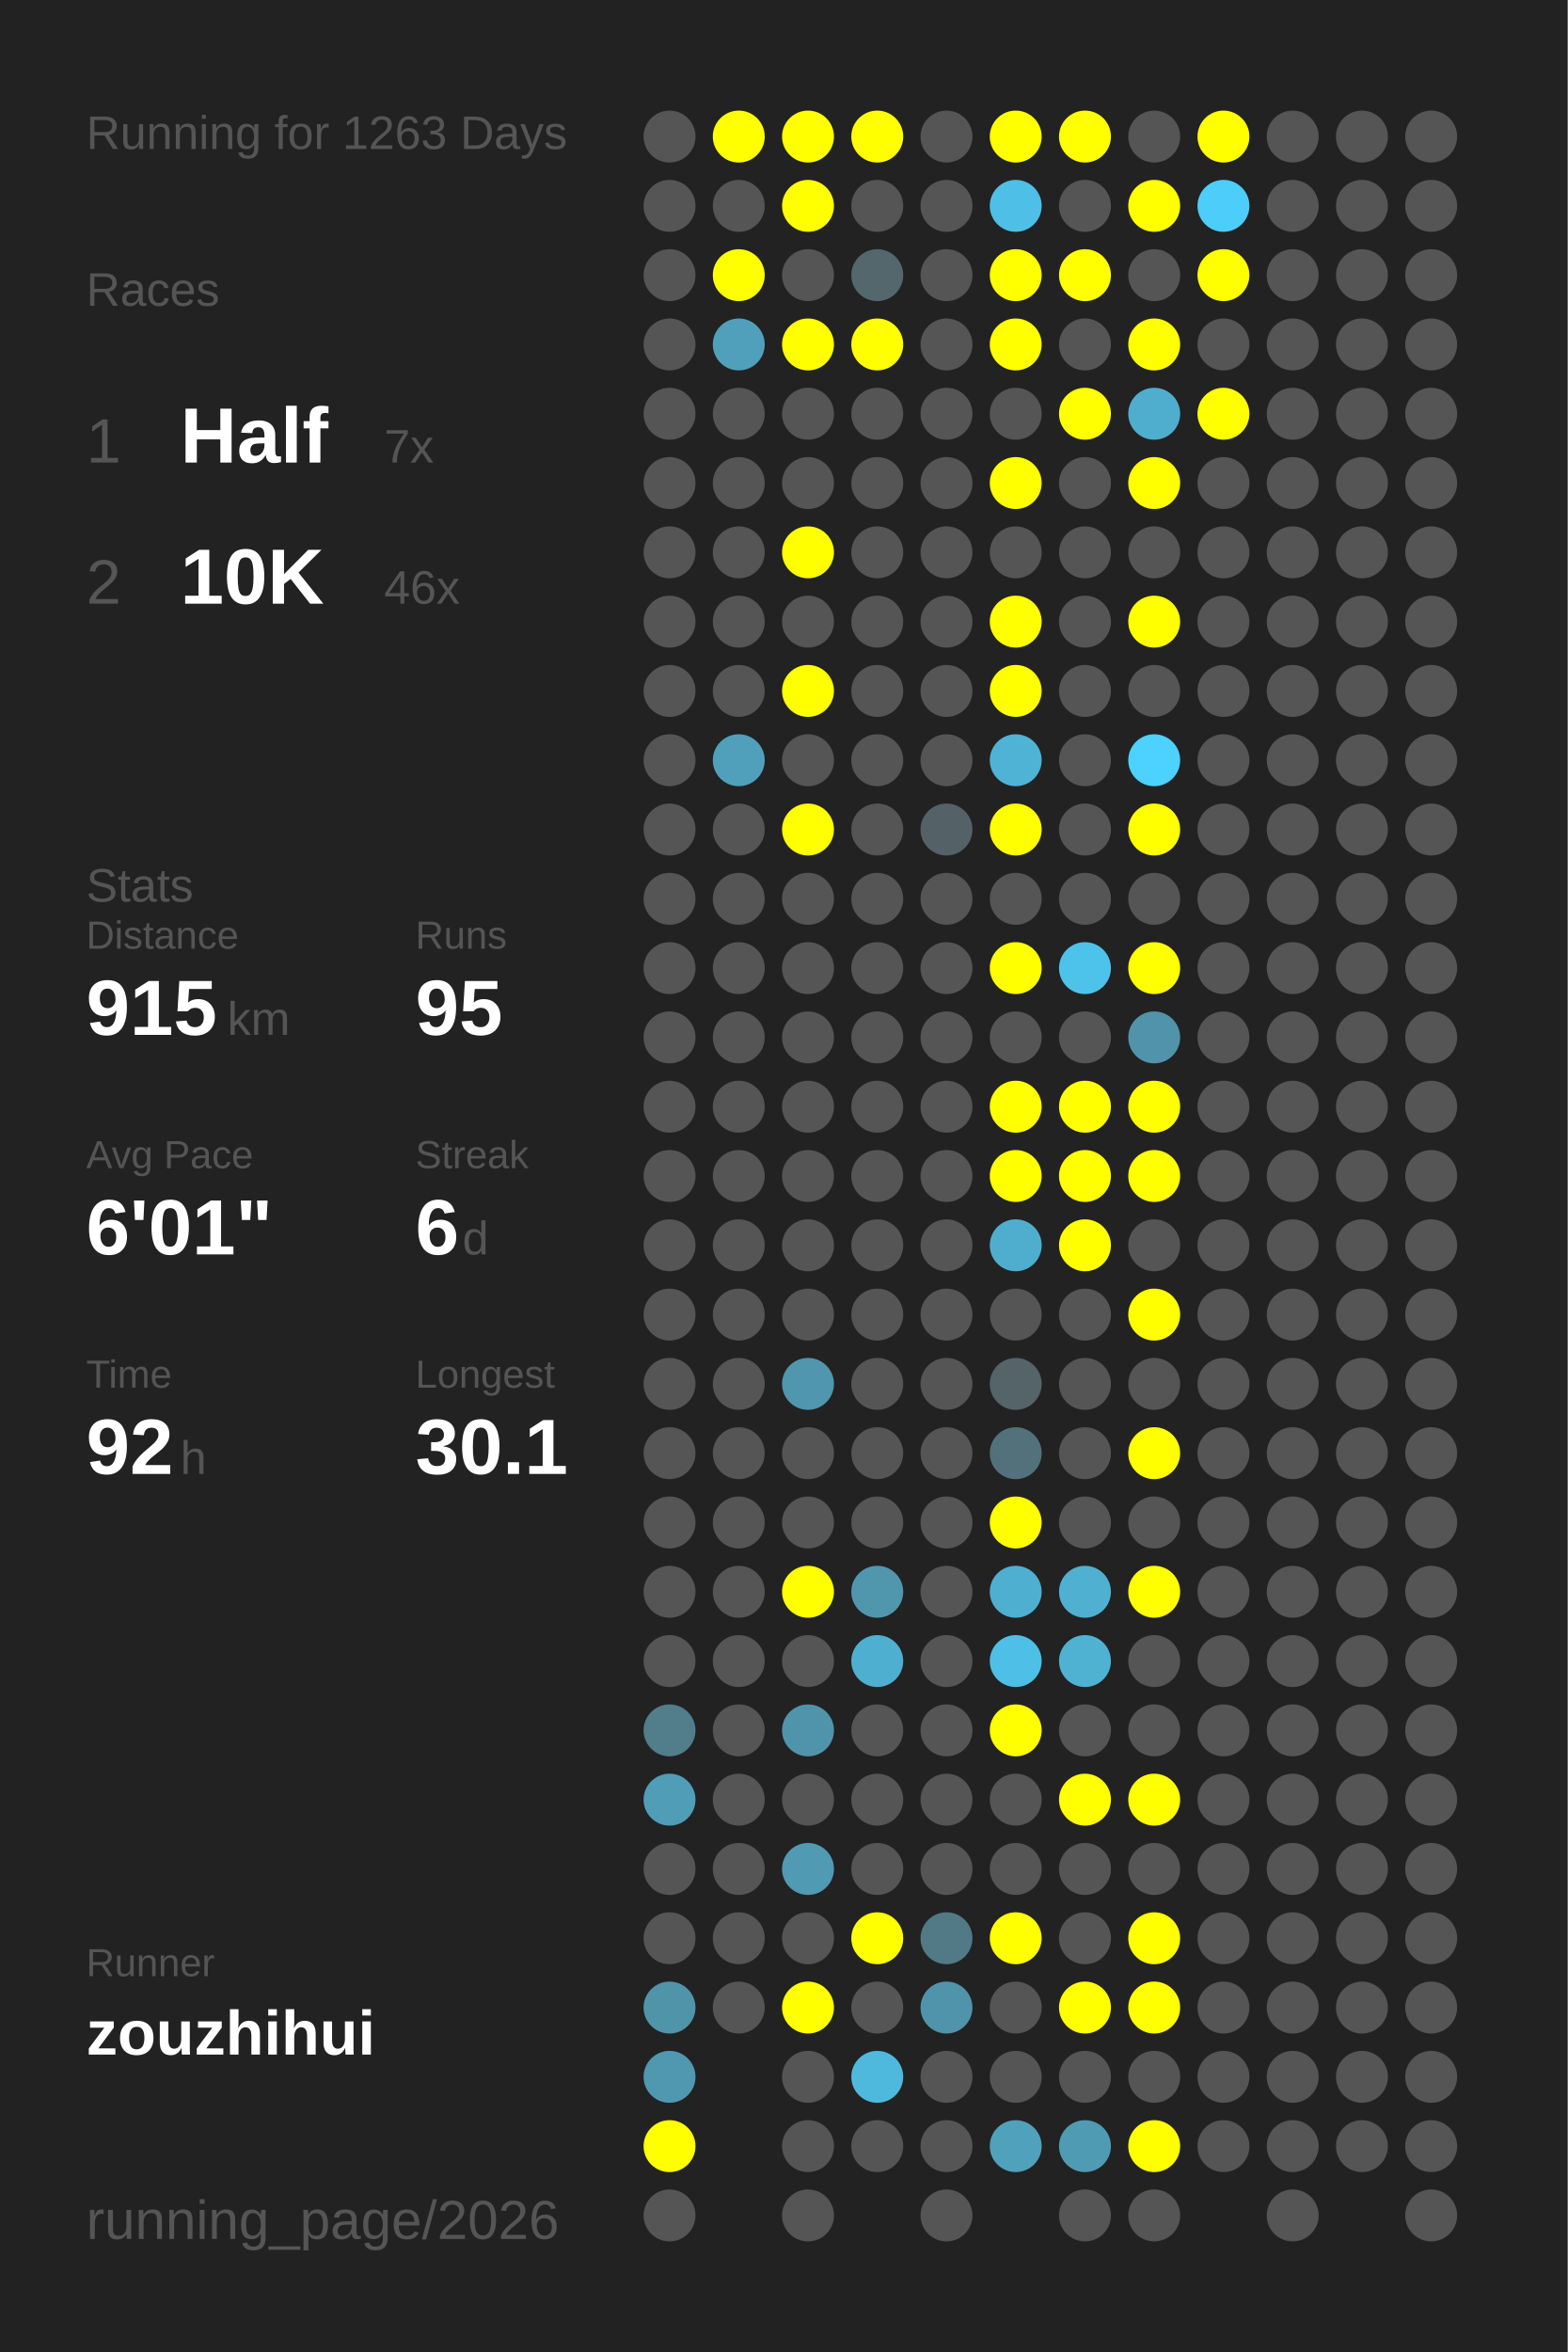
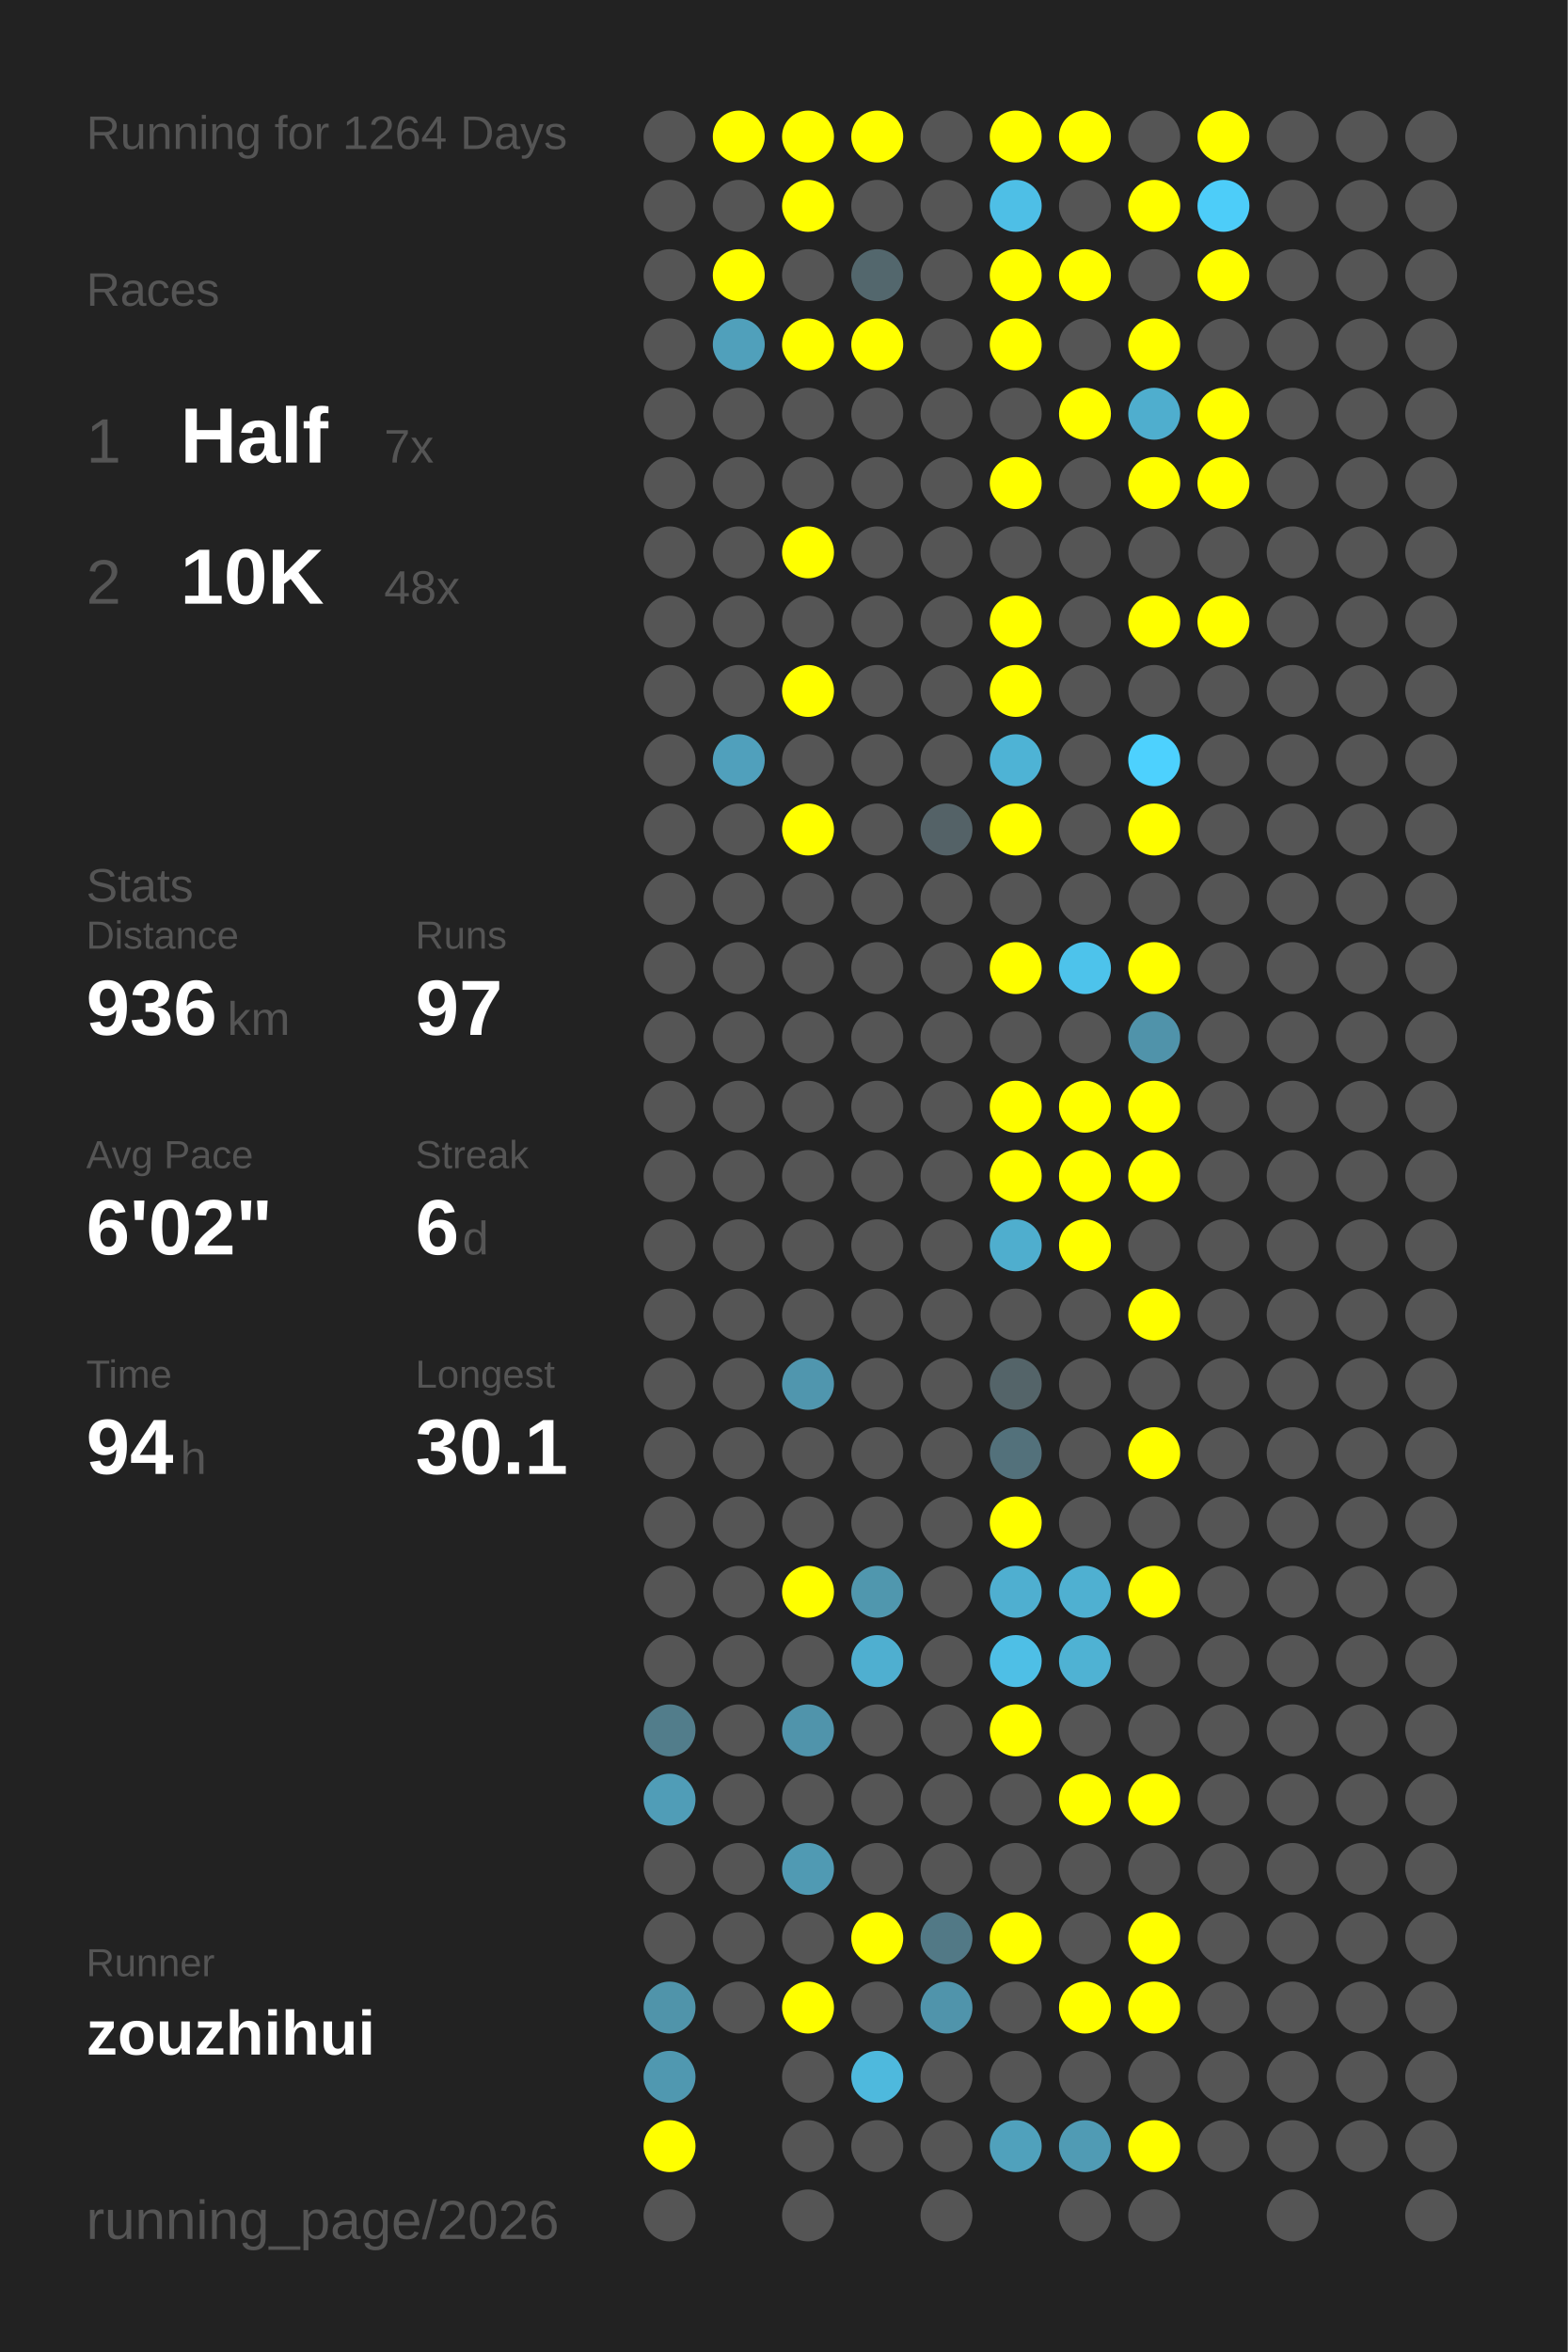
<svg xmlns="http://www.w3.org/2000/svg" baseProfile="full" height="300mm" version="1.1" viewBox="0,0,200,300" width="200mm">
  <defs />
  <rect fill="#222222" height="300" width="200" x="0" y="0" />
-   <text fill="#555555" style="font-size:6px; font-family:Arial;" x="11" y="19">Running for 1263 Days</text>
+   <text fill="#555555" style="font-size:6px; font-family:Arial;" x="11" y="19">Running for 1264 Days</text>
  <text fill="#555555" style="font-size:6px; font-family:Arial;" x="11" y="39">Races</text>
  <text fill="#555555" style="font-size:8px; font-family:Arial;" x="11" y="59">1</text>
  <text fill="#FFFFFF" style="font-size:10px; font-family:Arial; font-weight:bold;" x="23" y="59">Half</text>
  <text fill="#555555" style="font-size:6px; font-family:Arial;" x="49" y="59">7x</text>
  <text fill="#555555" style="font-size:8px; font-family:Arial;" x="11" y="77">2</text>
  <text fill="#FFFFFF" style="font-size:10px; font-family:Arial; font-weight:bold;" x="23" y="77">10K</text>
-   <text fill="#555555" style="font-size:6px; font-family:Arial;" x="49" y="77">46x</text>
+   <text fill="#555555" style="font-size:6px; font-family:Arial;" x="49" y="77">48x</text>
  <text fill="#555555" style="font-size:6px; font-family:Arial;" x="11" y="115">Stats</text>
  <text fill="#555555" style="font-size:5px; font-family:Arial;" x="11" y="121">Distance</text>
-   <text fill="#FFFFFF" style="font-size:10px; font-family:Arial; font-weight:bold;" x="11" y="132">915</text>
+   <text fill="#FFFFFF" style="font-size:10px; font-family:Arial; font-weight:bold;" x="11" y="132">936</text>
  <text fill="#555555" style="font-size:6px; font-family:Arial;" x="29" y="132">km</text>
  <text fill="#555555" style="font-size:5px; font-family:Arial;" x="53" y="121">Runs</text>
-   <text fill="#FFFFFF" style="font-size:10px; font-family:Arial; font-weight:bold;" x="53" y="132">95</text>
+   <text fill="#FFFFFF" style="font-size:10px; font-family:Arial; font-weight:bold;" x="53" y="132">97</text>
  <text fill="#555555" style="font-size:5px; font-family:Arial;" x="11" y="149">Avg Pace</text>
-   <text fill="#FFFFFF" style="font-size:10px; font-family:Arial; font-weight:bold;" x="11" y="160">6'01"</text>
+   <text fill="#FFFFFF" style="font-size:10px; font-family:Arial; font-weight:bold;" x="11" y="160">6'02"</text>
  <text fill="#555555" style="font-size:5px; font-family:Arial;" x="53" y="149">Streak</text>
  <text fill="#FFFFFF" style="font-size:10px; font-family:Arial; font-weight:bold;" x="53" y="160">6</text>
  <text fill="#555555" style="font-size:6px; font-family:Arial;" x="59" y="160">d</text>
  <text fill="#555555" style="font-size:5px; font-family:Arial;" x="11" y="177">Time</text>
-   <text fill="#FFFFFF" style="font-size:10px; font-family:Arial; font-weight:bold;" x="11" y="188">92</text>
+   <text fill="#FFFFFF" style="font-size:10px; font-family:Arial; font-weight:bold;" x="11" y="188">94</text>
  <text fill="#555555" style="font-size:6px; font-family:Arial;" x="23" y="188">h</text>
  <text fill="#555555" style="font-size:5px; font-family:Arial;" x="53" y="177">Longest</text>
  <text fill="#FFFFFF" style="font-size:10px; font-family:Arial; font-weight:bold;" x="53" y="188">30.1</text>
  <text fill="#555555" style="font-size:5px; font-family:Arial;" x="11" y="252.065">Runner</text>
  <text fill="#FFFFFF" style="font-size:8px; font-family:Arial; font-weight:bold;" x="11" y="262.065">zouzhihui</text>
  <text fill="#555555" style="font-size:7px; font-family:Arial;" x="11" y="285.581">running_page/2026</text>
  <circle cx="85.417" cy="17.419" fill="#555555" r="3.312" />
  <circle cx="85.417" cy="26.258" fill="#555555" r="3.312" />
  <circle cx="85.417" cy="35.097" fill="#555555" r="3.312" />
  <circle cx="85.417" cy="43.935" fill="#555555" r="3.312" />
  <circle cx="85.417" cy="52.774" fill="#555555" r="3.312" />
  <circle cx="85.417" cy="61.613" fill="#555555" r="3.312" />
  <circle cx="85.417" cy="70.452" fill="#555555" r="3.312" />
  <circle cx="85.417" cy="79.29" fill="#555555" r="3.312" />
  <circle cx="85.417" cy="88.129" fill="#555555" r="3.312" />
  <circle cx="85.417" cy="96.968" fill="#555555" r="3.312" />
  <circle cx="85.417" cy="105.806" fill="#555555" r="3.312" />
  <circle cx="85.417" cy="114.645" fill="#555555" r="3.312" />
  <circle cx="85.417" cy="123.484" fill="#555555" r="3.312" />
  <circle cx="85.417" cy="132.323" fill="#555555" r="3.312" />
  <circle cx="85.417" cy="141.161" fill="#555555" r="3.312" />
  <circle cx="85.417" cy="150" fill="#555555" r="3.312" />
  <circle cx="85.417" cy="158.839" fill="#555555" r="3.312" />
  <circle cx="85.417" cy="167.677" fill="#555555" r="3.312" />
  <circle cx="85.417" cy="176.516" fill="#555555" r="3.312" />
  <circle cx="85.417" cy="185.355" fill="#555555" r="3.312" />
  <circle cx="85.417" cy="194.194" fill="#555555" r="3.312" />
  <circle cx="85.417" cy="203.032" fill="#555555" r="3.312" />
  <circle cx="85.417" cy="211.871" fill="#555555" r="3.312" />
  <circle cx="85.417" cy="220.71" fill="#527d8b" r="3.312" />
  <circle cx="85.417" cy="229.548" fill="#509db7" r="3.312" />
  <circle cx="85.417" cy="238.387" fill="#555555" r="3.312" />
  <circle cx="85.417" cy="247.226" fill="#555555" r="3.312" />
  <circle cx="85.417" cy="256.065" fill="#5094aa" r="3.312" />
  <circle cx="85.417" cy="264.903" fill="#5098b0" r="3.312" />
  <circle cx="85.417" cy="273.742" fill="#FFFF00" r="3.312" />
  <circle cx="85.417" cy="282.581" fill="#555555" r="3.312" />
  <circle cx="94.25" cy="17.419" fill="#FFFF00" r="3.312" />
  <circle cx="94.25" cy="26.258" fill="#555555" r="3.312" />
  <circle cx="94.25" cy="35.097" fill="#FFFF00" r="3.312" />
  <circle cx="94.25" cy="43.935" fill="#50a0bb" r="3.312" />
  <circle cx="94.25" cy="52.774" fill="#555555" r="3.312" />
  <circle cx="94.25" cy="61.613" fill="#555555" r="3.312" />
  <circle cx="94.25" cy="70.452" fill="#555555" r="3.312" />
  <circle cx="94.25" cy="79.29" fill="#555555" r="3.312" />
  <circle cx="94.25" cy="88.129" fill="#555555" r="3.312" />
  <circle cx="94.25" cy="96.968" fill="#50a0bc" r="3.312" />
  <circle cx="94.25" cy="105.806" fill="#555555" r="3.312" />
  <circle cx="94.25" cy="114.645" fill="#555555" r="3.312" />
  <circle cx="94.25" cy="123.484" fill="#555555" r="3.312" />
  <circle cx="94.25" cy="132.323" fill="#555555" r="3.312" />
  <circle cx="94.25" cy="141.161" fill="#555555" r="3.312" />
  <circle cx="94.25" cy="150" fill="#555555" r="3.312" />
  <circle cx="94.25" cy="158.839" fill="#555555" r="3.312" />
  <circle cx="94.25" cy="167.677" fill="#555555" r="3.312" />
  <circle cx="94.25" cy="176.516" fill="#555555" r="3.312" />
  <circle cx="94.25" cy="185.355" fill="#555555" r="3.312" />
  <circle cx="94.25" cy="194.194" fill="#555555" r="3.312" />
  <circle cx="94.25" cy="203.032" fill="#555555" r="3.312" />
  <circle cx="94.25" cy="211.871" fill="#555555" r="3.312" />
  <circle cx="94.25" cy="220.71" fill="#555555" r="3.312" />
  <circle cx="94.25" cy="229.548" fill="#555555" r="3.312" />
  <circle cx="94.25" cy="238.387" fill="#555555" r="3.312" />
  <circle cx="94.25" cy="247.226" fill="#555555" r="3.312" />
  <circle cx="94.25" cy="256.065" fill="#555555" r="3.312" />
  <circle cx="103.083" cy="17.419" fill="#FFFF00" r="3.312" />
  <circle cx="103.083" cy="26.258" fill="#FFFF00" r="3.312" />
  <circle cx="103.083" cy="35.097" fill="#555555" r="3.312" />
  <circle cx="103.083" cy="43.935" fill="#FFFF00" r="3.312" />
  <circle cx="103.083" cy="52.774" fill="#555555" r="3.312" />
  <circle cx="103.083" cy="61.613" fill="#555555" r="3.312" />
  <circle cx="103.083" cy="70.452" fill="#FFFF00" r="3.312" />
  <circle cx="103.083" cy="79.29" fill="#555555" r="3.312" />
  <circle cx="103.083" cy="88.129" fill="#FFFF00" r="3.312" />
  <circle cx="103.083" cy="96.968" fill="#555555" r="3.312" />
  <circle cx="103.083" cy="105.806" fill="#FFFF00" r="3.312" />
  <circle cx="103.083" cy="114.645" fill="#555555" r="3.312" />
  <circle cx="103.083" cy="123.484" fill="#555555" r="3.312" />
  <circle cx="103.083" cy="132.323" fill="#555555" r="3.312" />
  <circle cx="103.083" cy="141.161" fill="#555555" r="3.312" />
  <circle cx="103.083" cy="150" fill="#555555" r="3.312" />
  <circle cx="103.083" cy="158.839" fill="#555555" r="3.312" />
  <circle cx="103.083" cy="167.677" fill="#555555" r="3.312" />
  <circle cx="103.083" cy="176.516" fill="#5096ae" r="3.312" />
  <circle cx="103.083" cy="185.355" fill="#555555" r="3.312" />
  <circle cx="103.083" cy="194.194" fill="#555555" r="3.312" />
  <circle cx="103.083" cy="203.032" fill="#FFFF00" r="3.312" />
  <circle cx="103.083" cy="211.871" fill="#555555" r="3.312" />
  <circle cx="103.083" cy="220.71" fill="#5094ab" r="3.312" />
  <circle cx="103.083" cy="229.548" fill="#555555" r="3.312" />
  <circle cx="103.083" cy="238.387" fill="#509ab3" r="3.312" />
  <circle cx="103.083" cy="247.226" fill="#555555" r="3.312" />
  <circle cx="103.083" cy="256.065" fill="#FFFF00" r="3.312" />
  <circle cx="103.083" cy="264.903" fill="#555555" r="3.312" />
  <circle cx="103.083" cy="273.742" fill="#555555" r="3.312" />
  <circle cx="103.083" cy="282.581" fill="#555555" r="3.312" />
  <circle cx="111.917" cy="17.419" fill="#FFFF00" r="3.312" />
  <circle cx="111.917" cy="26.258" fill="#555555" r="3.312" />
  <circle cx="111.917" cy="35.097" fill="#53676d" r="3.312" />
  <circle cx="111.917" cy="43.935" fill="#FFFF00" r="3.312" />
  <circle cx="111.917" cy="52.774" fill="#555555" r="3.312" />
  <circle cx="111.917" cy="61.613" fill="#555555" r="3.312" />
  <circle cx="111.917" cy="70.452" fill="#555555" r="3.312" />
  <circle cx="111.917" cy="79.29" fill="#555555" r="3.312" />
  <circle cx="111.917" cy="88.129" fill="#555555" r="3.312" />
  <circle cx="111.917" cy="96.968" fill="#555555" r="3.312" />
  <circle cx="111.917" cy="105.806" fill="#555555" r="3.312" />
  <circle cx="111.917" cy="114.645" fill="#555555" r="3.312" />
  <circle cx="111.917" cy="123.484" fill="#555555" r="3.312" />
  <circle cx="111.917" cy="132.323" fill="#555555" r="3.312" />
  <circle cx="111.917" cy="141.161" fill="#555555" r="3.312" />
  <circle cx="111.917" cy="150" fill="#555555" r="3.312" />
  <circle cx="111.917" cy="158.839" fill="#555555" r="3.312" />
  <circle cx="111.917" cy="167.677" fill="#555555" r="3.312" />
  <circle cx="111.917" cy="176.516" fill="#555555" r="3.312" />
  <circle cx="111.917" cy="185.355" fill="#555555" r="3.312" />
  <circle cx="111.917" cy="194.194" fill="#555555" r="3.312" />
  <circle cx="111.917" cy="203.032" fill="#5097ae" r="3.312" />
  <circle cx="111.917" cy="211.871" fill="#4fafd0" r="3.312" />
  <circle cx="111.917" cy="220.71" fill="#555555" r="3.312" />
  <circle cx="111.917" cy="229.548" fill="#555555" r="3.312" />
  <circle cx="111.917" cy="238.387" fill="#555555" r="3.312" />
  <circle cx="111.917" cy="247.226" fill="#FFFF00" r="3.312" />
  <circle cx="111.917" cy="256.065" fill="#555555" r="3.312" />
  <circle cx="111.917" cy="264.903" fill="#4eb9dd" r="3.312" />
  <circle cx="111.917" cy="273.742" fill="#555555" r="3.312" />
  <circle cx="120.75" cy="17.419" fill="#555555" r="3.312" />
  <circle cx="120.75" cy="26.258" fill="#555555" r="3.312" />
  <circle cx="120.75" cy="35.097" fill="#555555" r="3.312" />
  <circle cx="120.75" cy="43.935" fill="#555555" r="3.312" />
  <circle cx="120.75" cy="52.774" fill="#555555" r="3.312" />
  <circle cx="120.75" cy="61.613" fill="#555555" r="3.312" />
  <circle cx="120.75" cy="70.452" fill="#555555" r="3.312" />
  <circle cx="120.75" cy="79.29" fill="#555555" r="3.312" />
  <circle cx="120.75" cy="88.129" fill="#555555" r="3.312" />
  <circle cx="120.75" cy="96.968" fill="#555555" r="3.312" />
  <circle cx="120.75" cy="105.806" fill="#546267" r="3.312" />
  <circle cx="120.75" cy="114.645" fill="#555555" r="3.312" />
  <circle cx="120.75" cy="123.484" fill="#555555" r="3.312" />
  <circle cx="120.75" cy="132.323" fill="#555555" r="3.312" />
  <circle cx="120.75" cy="141.161" fill="#555555" r="3.312" />
  <circle cx="120.75" cy="150" fill="#555555" r="3.312" />
  <circle cx="120.75" cy="158.839" fill="#555555" r="3.312" />
  <circle cx="120.75" cy="167.677" fill="#555555" r="3.312" />
  <circle cx="120.75" cy="176.516" fill="#555555" r="3.312" />
  <circle cx="120.75" cy="185.355" fill="#555555" r="3.312" />
  <circle cx="120.75" cy="194.194" fill="#555555" r="3.312" />
  <circle cx="120.75" cy="203.032" fill="#555555" r="3.312" />
  <circle cx="120.75" cy="211.871" fill="#555555" r="3.312" />
  <circle cx="120.75" cy="220.71" fill="#555555" r="3.312" />
  <circle cx="120.75" cy="229.548" fill="#555555" r="3.312" />
  <circle cx="120.75" cy="238.387" fill="#555555" r="3.312" />
  <circle cx="120.75" cy="247.226" fill="#527986" r="3.312" />
  <circle cx="120.75" cy="256.065" fill="#5094ab" r="3.312" />
  <circle cx="120.75" cy="264.903" fill="#555555" r="3.312" />
  <circle cx="120.75" cy="273.742" fill="#555555" r="3.312" />
  <circle cx="120.75" cy="282.581" fill="#555555" r="3.312" />
  <circle cx="129.583" cy="17.419" fill="#FFFF00" r="3.312" />
  <circle cx="129.583" cy="26.258" fill="#4ebfe6" r="3.312" />
  <circle cx="129.583" cy="35.097" fill="#FFFF00" r="3.312" />
  <circle cx="129.583" cy="43.935" fill="#FFFF00" r="3.312" />
  <circle cx="129.583" cy="52.774" fill="#555555" r="3.312" />
  <circle cx="129.583" cy="61.613" fill="#FFFF00" r="3.312" />
  <circle cx="129.583" cy="70.452" fill="#555555" r="3.312" />
  <circle cx="129.583" cy="79.29" fill="#FFFF00" r="3.312" />
  <circle cx="129.583" cy="88.129" fill="#FFFF00" r="3.312" />
  <circle cx="129.583" cy="96.968" fill="#4eb3d5" r="3.312" />
  <circle cx="129.583" cy="105.806" fill="#FFFF00" r="3.312" />
  <circle cx="129.583" cy="114.645" fill="#555555" r="3.312" />
  <circle cx="129.583" cy="123.484" fill="#FFFF00" r="3.312" />
  <circle cx="129.583" cy="132.323" fill="#555555" r="3.312" />
  <circle cx="129.583" cy="141.161" fill="#FFFF00" r="3.312" />
  <circle cx="129.583" cy="150" fill="#FFFF00" r="3.312" />
  <circle cx="129.583" cy="158.839" fill="#4faece" r="3.312" />
  <circle cx="129.583" cy="167.677" fill="#555555" r="3.312" />
  <circle cx="129.583" cy="176.516" fill="#546469" r="3.312" />
  <circle cx="129.583" cy="185.355" fill="#53717b" r="3.312" />
  <circle cx="129.583" cy="194.194" fill="#FFFF00" r="3.312" />
  <circle cx="129.583" cy="203.032" fill="#4fafd0" r="3.312" />
  <circle cx="129.583" cy="211.871" fill="#4ebfe6" r="3.312" />
  <circle cx="129.583" cy="220.71" fill="#FFFF00" r="3.312" />
  <circle cx="129.583" cy="229.548" fill="#555555" r="3.312" />
  <circle cx="129.583" cy="238.387" fill="#555555" r="3.312" />
  <circle cx="129.583" cy="247.226" fill="#FFFF00" r="3.312" />
  <circle cx="129.583" cy="256.065" fill="#555555" r="3.312" />
  <circle cx="129.583" cy="264.903" fill="#555555" r="3.312" />
  <circle cx="129.583" cy="273.742" fill="#50a1bc" r="3.312" />
  <circle cx="138.417" cy="17.419" fill="#FFFF00" r="3.312" />
  <circle cx="138.417" cy="26.258" fill="#555555" r="3.312" />
  <circle cx="138.417" cy="35.097" fill="#FFFF00" r="3.312" />
  <circle cx="138.417" cy="43.935" fill="#555555" r="3.312" />
  <circle cx="138.417" cy="52.774" fill="#FFFF00" r="3.312" />
  <circle cx="138.417" cy="61.613" fill="#555555" r="3.312" />
  <circle cx="138.417" cy="70.452" fill="#555555" r="3.312" />
  <circle cx="138.417" cy="79.29" fill="#555555" r="3.312" />
  <circle cx="138.417" cy="88.129" fill="#555555" r="3.312" />
  <circle cx="138.417" cy="96.968" fill="#555555" r="3.312" />
  <circle cx="138.417" cy="105.806" fill="#555555" r="3.312" />
  <circle cx="138.417" cy="114.645" fill="#555555" r="3.312" />
  <circle cx="138.417" cy="123.484" fill="#4dc3eb" r="3.312" />
  <circle cx="138.417" cy="132.323" fill="#555555" r="3.312" />
  <circle cx="138.417" cy="141.161" fill="#FFFF00" r="3.312" />
  <circle cx="138.417" cy="150" fill="#FFFF00" r="3.312" />
  <circle cx="138.417" cy="158.839" fill="#FFFF00" r="3.312" />
  <circle cx="138.417" cy="167.677" fill="#555555" r="3.312" />
  <circle cx="138.417" cy="176.516" fill="#555555" r="3.312" />
  <circle cx="138.417" cy="185.355" fill="#555555" r="3.312" />
  <circle cx="138.417" cy="194.194" fill="#555555" r="3.312" />
  <circle cx="138.417" cy="203.032" fill="#4fb0d1" r="3.312" />
  <circle cx="138.417" cy="211.871" fill="#4fb2d3" r="3.312" />
  <circle cx="138.417" cy="220.71" fill="#555555" r="3.312" />
  <circle cx="138.417" cy="229.548" fill="#FFFF00" r="3.312" />
  <circle cx="138.417" cy="238.387" fill="#555555" r="3.312" />
  <circle cx="138.417" cy="247.226" fill="#555555" r="3.312" />
  <circle cx="138.417" cy="256.065" fill="#FFFF00" r="3.312" />
  <circle cx="138.417" cy="264.903" fill="#555555" r="3.312" />
  <circle cx="138.417" cy="273.742" fill="#509bb4" r="3.312" />
  <circle cx="138.417" cy="282.581" fill="#555555" r="3.312" />
  <circle cx="147.25" cy="17.419" fill="#555555" r="3.312" />
  <circle cx="147.25" cy="26.258" fill="#FFFF00" r="3.312" />
  <circle cx="147.25" cy="35.097" fill="#555555" r="3.312" />
  <circle cx="147.25" cy="43.935" fill="#FFFF00" r="3.312" />
  <circle cx="147.25" cy="52.774" fill="#4faece" r="3.312" />
  <circle cx="147.25" cy="61.613" fill="#FFFF00" r="3.312" />
  <circle cx="147.25" cy="70.452" fill="#555555" r="3.312" />
  <circle cx="147.25" cy="79.29" fill="#FFFF00" r="3.312" />
  <circle cx="147.25" cy="88.129" fill="#555555" r="3.312" />
  <circle cx="147.25" cy="96.968" fill="#4dd1fe" r="3.312" />
  <circle cx="147.25" cy="105.806" fill="#FFFF00" r="3.312" />
  <circle cx="147.25" cy="114.645" fill="#555555" r="3.312" />
  <circle cx="147.25" cy="123.484" fill="#FFFF00" r="3.312" />
  <circle cx="147.25" cy="132.323" fill="#5093aa" r="3.312" />
  <circle cx="147.25" cy="141.161" fill="#FFFF00" r="3.312" />
  <circle cx="147.25" cy="150" fill="#FFFF00" r="3.312" />
  <circle cx="147.25" cy="158.839" fill="#555555" r="3.312" />
  <circle cx="147.25" cy="167.677" fill="#FFFF00" r="3.312" />
  <circle cx="147.25" cy="176.516" fill="#555555" r="3.312" />
  <circle cx="147.25" cy="185.355" fill="#FFFF00" r="3.312" />
  <circle cx="147.25" cy="194.194" fill="#555555" r="3.312" />
  <circle cx="147.25" cy="203.032" fill="#FFFF00" r="3.312" />
  <circle cx="147.25" cy="211.871" fill="#555555" r="3.312" />
  <circle cx="147.25" cy="220.71" fill="#555555" r="3.312" />
  <circle cx="147.25" cy="229.548" fill="#FFFF00" r="3.312" />
  <circle cx="147.25" cy="238.387" fill="#555555" r="3.312" />
  <circle cx="147.25" cy="247.226" fill="#FFFF00" r="3.312" />
  <circle cx="147.25" cy="256.065" fill="#FFFF00" r="3.312" />
  <circle cx="147.25" cy="264.903" fill="#555555" r="3.312" />
  <circle cx="147.25" cy="273.742" fill="#FFFF00" r="3.312" />
  <circle cx="147.25" cy="282.581" fill="#555555" r="3.312" />
  <circle cx="156.083" cy="17.419" fill="#FFFF00" r="3.312" />
  <circle cx="156.083" cy="26.258" fill="#4dcdf9" r="3.312" />
  <circle cx="156.083" cy="35.097" fill="#FFFF00" r="3.312" />
  <circle cx="156.083" cy="43.935" fill="#555555" r="3.312" />
  <circle cx="156.083" cy="52.774" fill="#FFFF00" r="3.312" />
-   <circle cx="156.083" cy="61.613" fill="#555555" r="3.312" />
+   <circle cx="156.083" cy="61.613" fill="#FFFF00" r="3.312" />
  <circle cx="156.083" cy="70.452" fill="#555555" r="3.312" />
-   <circle cx="156.083" cy="79.29" fill="#555555" r="3.312" />
+   <circle cx="156.083" cy="79.29" fill="#FFFF00" r="3.312" />
  <circle cx="156.083" cy="88.129" fill="#555555" r="3.312" />
  <circle cx="156.083" cy="96.968" fill="#555555" r="3.312" />
  <circle cx="156.083" cy="105.806" fill="#555555" r="3.312" />
  <circle cx="156.083" cy="114.645" fill="#555555" r="3.312" />
  <circle cx="156.083" cy="123.484" fill="#555555" r="3.312" />
  <circle cx="156.083" cy="132.323" fill="#555555" r="3.312" />
  <circle cx="156.083" cy="141.161" fill="#555555" r="3.312" />
  <circle cx="156.083" cy="150" fill="#555555" r="3.312" />
  <circle cx="156.083" cy="158.839" fill="#555555" r="3.312" />
  <circle cx="156.083" cy="167.677" fill="#555555" r="3.312" />
  <circle cx="156.083" cy="176.516" fill="#555555" r="3.312" />
  <circle cx="156.083" cy="185.355" fill="#555555" r="3.312" />
  <circle cx="156.083" cy="194.194" fill="#555555" r="3.312" />
  <circle cx="156.083" cy="203.032" fill="#555555" r="3.312" />
  <circle cx="156.083" cy="211.871" fill="#555555" r="3.312" />
  <circle cx="156.083" cy="220.71" fill="#555555" r="3.312" />
  <circle cx="156.083" cy="229.548" fill="#555555" r="3.312" />
  <circle cx="156.083" cy="238.387" fill="#555555" r="3.312" />
  <circle cx="156.083" cy="247.226" fill="#555555" r="3.312" />
  <circle cx="156.083" cy="256.065" fill="#555555" r="3.312" />
  <circle cx="156.083" cy="264.903" fill="#555555" r="3.312" />
  <circle cx="156.083" cy="273.742" fill="#555555" r="3.312" />
  <circle cx="164.917" cy="17.419" fill="#555555" r="3.312" />
  <circle cx="164.917" cy="26.258" fill="#555555" r="3.312" />
  <circle cx="164.917" cy="35.097" fill="#555555" r="3.312" />
  <circle cx="164.917" cy="43.935" fill="#555555" r="3.312" />
  <circle cx="164.917" cy="52.774" fill="#555555" r="3.312" />
  <circle cx="164.917" cy="61.613" fill="#555555" r="3.312" />
  <circle cx="164.917" cy="70.452" fill="#555555" r="3.312" />
  <circle cx="164.917" cy="79.29" fill="#555555" r="3.312" />
  <circle cx="164.917" cy="88.129" fill="#555555" r="3.312" />
  <circle cx="164.917" cy="96.968" fill="#555555" r="3.312" />
  <circle cx="164.917" cy="105.806" fill="#555555" r="3.312" />
  <circle cx="164.917" cy="114.645" fill="#555555" r="3.312" />
  <circle cx="164.917" cy="123.484" fill="#555555" r="3.312" />
  <circle cx="164.917" cy="132.323" fill="#555555" r="3.312" />
  <circle cx="164.917" cy="141.161" fill="#555555" r="3.312" />
  <circle cx="164.917" cy="150" fill="#555555" r="3.312" />
  <circle cx="164.917" cy="158.839" fill="#555555" r="3.312" />
  <circle cx="164.917" cy="167.677" fill="#555555" r="3.312" />
  <circle cx="164.917" cy="176.516" fill="#555555" r="3.312" />
  <circle cx="164.917" cy="185.355" fill="#555555" r="3.312" />
  <circle cx="164.917" cy="194.194" fill="#555555" r="3.312" />
  <circle cx="164.917" cy="203.032" fill="#555555" r="3.312" />
  <circle cx="164.917" cy="211.871" fill="#555555" r="3.312" />
  <circle cx="164.917" cy="220.71" fill="#555555" r="3.312" />
  <circle cx="164.917" cy="229.548" fill="#555555" r="3.312" />
  <circle cx="164.917" cy="238.387" fill="#555555" r="3.312" />
  <circle cx="164.917" cy="247.226" fill="#555555" r="3.312" />
  <circle cx="164.917" cy="256.065" fill="#555555" r="3.312" />
  <circle cx="164.917" cy="264.903" fill="#555555" r="3.312" />
  <circle cx="164.917" cy="273.742" fill="#555555" r="3.312" />
  <circle cx="164.917" cy="282.581" fill="#555555" r="3.312" />
  <circle cx="173.75" cy="17.419" fill="#555555" r="3.312" />
  <circle cx="173.75" cy="26.258" fill="#555555" r="3.312" />
  <circle cx="173.75" cy="35.097" fill="#555555" r="3.312" />
  <circle cx="173.75" cy="43.935" fill="#555555" r="3.312" />
  <circle cx="173.75" cy="52.774" fill="#555555" r="3.312" />
  <circle cx="173.75" cy="61.613" fill="#555555" r="3.312" />
  <circle cx="173.75" cy="70.452" fill="#555555" r="3.312" />
  <circle cx="173.75" cy="79.29" fill="#555555" r="3.312" />
  <circle cx="173.75" cy="88.129" fill="#555555" r="3.312" />
  <circle cx="173.75" cy="96.968" fill="#555555" r="3.312" />
  <circle cx="173.75" cy="105.806" fill="#555555" r="3.312" />
  <circle cx="173.75" cy="114.645" fill="#555555" r="3.312" />
  <circle cx="173.75" cy="123.484" fill="#555555" r="3.312" />
  <circle cx="173.75" cy="132.323" fill="#555555" r="3.312" />
  <circle cx="173.75" cy="141.161" fill="#555555" r="3.312" />
  <circle cx="173.75" cy="150" fill="#555555" r="3.312" />
  <circle cx="173.75" cy="158.839" fill="#555555" r="3.312" />
  <circle cx="173.75" cy="167.677" fill="#555555" r="3.312" />
  <circle cx="173.75" cy="176.516" fill="#555555" r="3.312" />
  <circle cx="173.75" cy="185.355" fill="#555555" r="3.312" />
  <circle cx="173.75" cy="194.194" fill="#555555" r="3.312" />
  <circle cx="173.75" cy="203.032" fill="#555555" r="3.312" />
  <circle cx="173.75" cy="211.871" fill="#555555" r="3.312" />
  <circle cx="173.75" cy="220.71" fill="#555555" r="3.312" />
  <circle cx="173.75" cy="229.548" fill="#555555" r="3.312" />
  <circle cx="173.75" cy="238.387" fill="#555555" r="3.312" />
  <circle cx="173.75" cy="247.226" fill="#555555" r="3.312" />
  <circle cx="173.75" cy="256.065" fill="#555555" r="3.312" />
  <circle cx="173.75" cy="264.903" fill="#555555" r="3.312" />
  <circle cx="173.75" cy="273.742" fill="#555555" r="3.312" />
  <circle cx="182.583" cy="17.419" fill="#555555" r="3.312" />
  <circle cx="182.583" cy="26.258" fill="#555555" r="3.312" />
  <circle cx="182.583" cy="35.097" fill="#555555" r="3.312" />
  <circle cx="182.583" cy="43.935" fill="#555555" r="3.312" />
  <circle cx="182.583" cy="52.774" fill="#555555" r="3.312" />
  <circle cx="182.583" cy="61.613" fill="#555555" r="3.312" />
  <circle cx="182.583" cy="70.452" fill="#555555" r="3.312" />
  <circle cx="182.583" cy="79.29" fill="#555555" r="3.312" />
  <circle cx="182.583" cy="88.129" fill="#555555" r="3.312" />
  <circle cx="182.583" cy="96.968" fill="#555555" r="3.312" />
  <circle cx="182.583" cy="105.806" fill="#555555" r="3.312" />
  <circle cx="182.583" cy="114.645" fill="#555555" r="3.312" />
  <circle cx="182.583" cy="123.484" fill="#555555" r="3.312" />
  <circle cx="182.583" cy="132.323" fill="#555555" r="3.312" />
  <circle cx="182.583" cy="141.161" fill="#555555" r="3.312" />
  <circle cx="182.583" cy="150" fill="#555555" r="3.312" />
  <circle cx="182.583" cy="158.839" fill="#555555" r="3.312" />
  <circle cx="182.583" cy="167.677" fill="#555555" r="3.312" />
  <circle cx="182.583" cy="176.516" fill="#555555" r="3.312" />
  <circle cx="182.583" cy="185.355" fill="#555555" r="3.312" />
  <circle cx="182.583" cy="194.194" fill="#555555" r="3.312" />
  <circle cx="182.583" cy="203.032" fill="#555555" r="3.312" />
  <circle cx="182.583" cy="211.871" fill="#555555" r="3.312" />
  <circle cx="182.583" cy="220.71" fill="#555555" r="3.312" />
  <circle cx="182.583" cy="229.548" fill="#555555" r="3.312" />
  <circle cx="182.583" cy="238.387" fill="#555555" r="3.312" />
  <circle cx="182.583" cy="247.226" fill="#555555" r="3.312" />
  <circle cx="182.583" cy="256.065" fill="#555555" r="3.312" />
  <circle cx="182.583" cy="264.903" fill="#555555" r="3.312" />
  <circle cx="182.583" cy="273.742" fill="#555555" r="3.312" />
  <circle cx="182.583" cy="282.581" fill="#555555" r="3.312" />
</svg>
